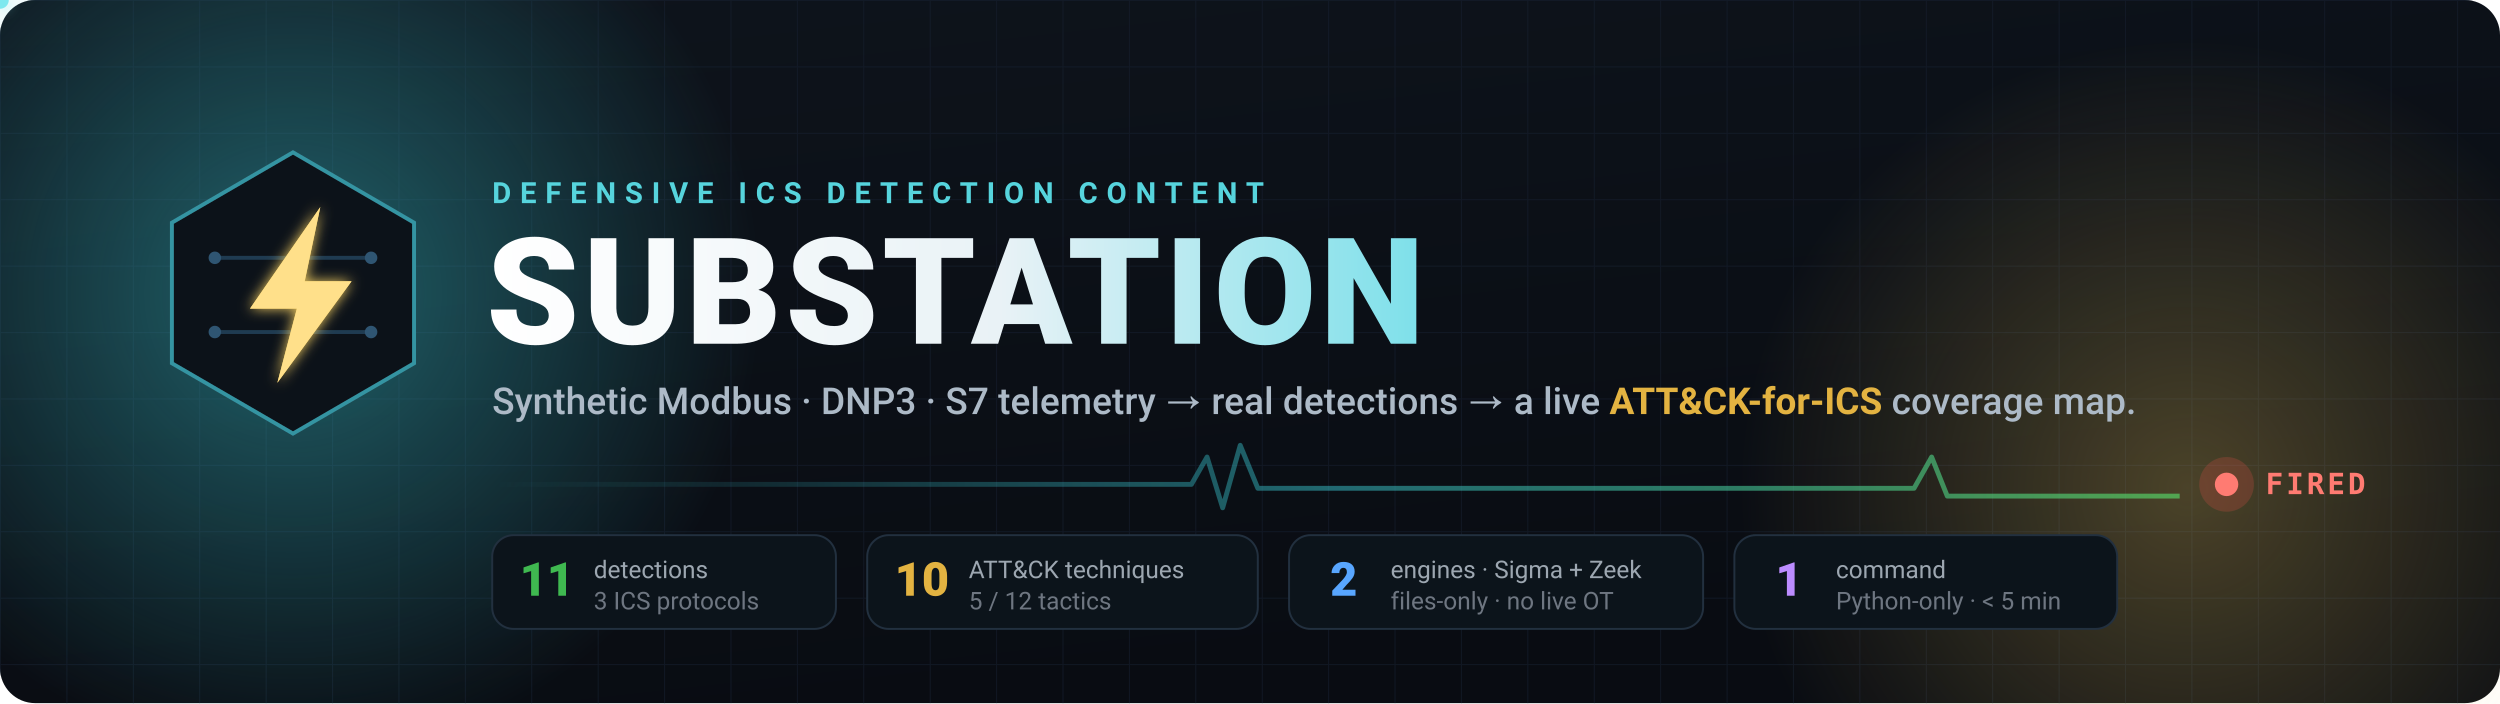
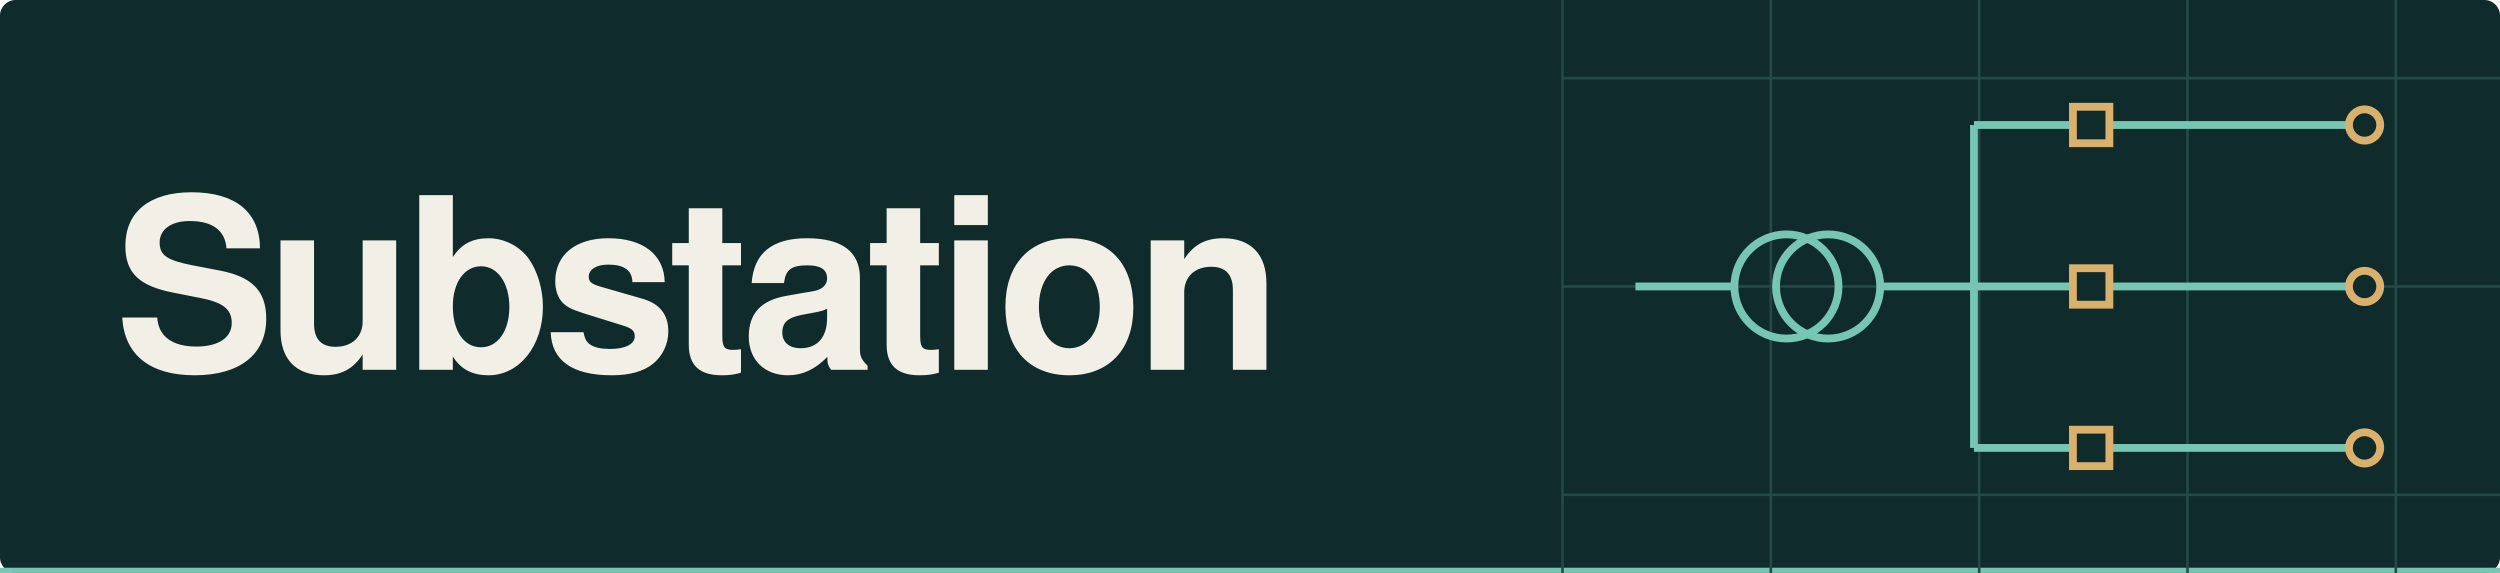
- <svg xmlns="http://www.w3.org/2000/svg" xmlns:xlink="http://www.w3.org/1999/xlink" width="1280" height="360" viewBox="0 0 1280 360" role="img" aria-label="Substation — a defensive ICS detection-content pack for Modbus, DNP3 and Siemens S7, mapped to MITRE ATT&amp;CK for ICS and validated without OT hardware.">
-   <defs>
-     <linearGradient id="bg" x1="0" y1="0" x2="0.4" y2="1">
-       <stop offset="0" stop-color="#0e141c" />
-       <stop offset="1" stop-color="#090c12" />
-     </linearGradient>
-     <linearGradient id="ink" x1="0" y1="0" x2="1" y2="0">
-       <stop offset="0" stop-color="#ffffff" />
-       <stop offset="0.55" stop-color="#e9f2f6" />
-       <stop offset="1" stop-color="#7fe0ea" />
-     </linearGradient>
-     <linearGradient id="trace" x1="0" y1="0" x2="1" y2="0">
-       <stop offset="0" stop-color="#39c5cf" stop-opacity="0" />
-       <stop offset="0.5" stop-color="#39c5cf" stop-opacity="0.55" />
-       <stop offset="1" stop-color="#56d364" stop-opacity="0.75" />
-     </linearGradient>
-     <radialGradient id="cyanGlow" cx="0.5" cy="0.5" r="0.5">
-       <stop offset="0" stop-color="#39c5cf" stop-opacity="0.45" />
-       <stop offset="1" stop-color="#39c5cf" stop-opacity="0" />
-     </radialGradient>
-     <radialGradient id="amberGlow" cx="0.5" cy="0.5" r="0.5">
-       <stop offset="0" stop-color="#f2cc60" stop-opacity="0.28" />
-       <stop offset="1" stop-color="#f2cc60" stop-opacity="0" />
-     </radialGradient>
-     <filter id="soft" x="-60%" y="-60%" width="220%" height="220%">
-       <feGaussianBlur stdDeviation="3.4" result="b" />
-       <feMerge>
-         <feMergeNode in="b" />
-         <feMergeNode in="SourceGraphic" />
-       </feMerge>
-     </filter>
-     <pattern id="grid" width="34" height="34" patternUnits="userSpaceOnUse">
-       <path d="M34 0H0V34" fill="none" stroke="#172030" stroke-width="1" />
-     </pattern>
-   </defs>
-   <rect width="1280" height="360" rx="18" fill="url(#bg)" />
-   <rect width="1280" height="360" rx="18" fill="url(#grid)" opacity="0.55" />
-   <circle cx="150" cy="150" r="240" fill="url(#cyanGlow)" />
-   <circle cx="1120" cy="250" r="230" fill="url(#amberGlow)" />
-   <path id="sig" d="M252 248 H610 l8 -14 l8 26 l9 -32 l9 22 H980 l9 -16 l8 20 H1116" fill="none" stroke="url(#trace)" stroke-width="2.5" stroke-linejoin="round" opacity="0.9" />
-   <circle r="4.5" fill="#7ee8ef" filter="url(#soft)">
-     <animateMotion dur="4.6s" repeatCount="indefinite" rotate="auto">
-       <mpath xlink:href="#sig" />
-     </animateMotion>
-   </circle>
-   <g transform="translate(1140 248)">
-     <circle r="14" fill="#f85149" opacity="0.20">
-       <animate attributeName="r" values="11;20;11" dur="2.4s" repeatCount="indefinite" />
-       <animate attributeName="opacity" values="0.30;0.05;0.30" dur="2.4s" repeatCount="indefinite" />
-     </circle>
-     <circle r="6" fill="#ff7b72" />
-     <text x="20" y="5" font-family="ui-monospace,SFMono-Regular,Menlo,Consolas,monospace" font-size="15" font-weight="700" fill="#ff7b72" letter-spacing="1.5">FIRED</text>
+ <svg xmlns="http://www.w3.org/2000/svg" width="960" height="220" viewBox="0 0 960 220" role="img" aria-labelledby="title desc">
+   <rect width="960" height="220" rx="6" fill="#102b2b" />
+   <path d="M0 219H960" stroke="#76c6b3" stroke-width="2" />
+   <g fill="none" stroke="#254946" stroke-width="1">
+     <path d="M600 0V220M680 0V220M760 0V220M840 0V220M920 0V220" />
+     <path d="M600 30H960M600 110H960M600 190H960" />
  </g>
-   <g transform="translate(150 150)">
-     <polygon points="0,-78 67.5,-39 67.5,39 0,78 -67.5,39 -67.5,-39" fill="none" stroke="#39c5cf" stroke-width="1.5" opacity="0">
-       <animate attributeName="opacity" values="0.55;0;0.55" dur="3s" repeatCount="indefinite" />
-       <animateTransform attributeName="transform" type="scale" values="1;1.28;1" dur="3s" repeatCount="indefinite" />
-     </polygon>
-     <polygon points="0,-72 62,-36 62,36 0,72 -62,36 -62,-36" fill="#0c1219" stroke="#2b3a4d" stroke-width="2" />
-     <polygon points="0,-72 62,-36 62,36 0,72 -62,36 -62,-36" fill="none" stroke="#39c5cf" stroke-width="2" opacity="0.65" />
-     <g stroke="#22425a" stroke-width="2" opacity="0.85">
-       <line x1="-40" y1="-18" x2="40" y2="-18" />
-       <line x1="-40" y1="20" x2="40" y2="20" />
-     </g>
-     <g fill="#2f5572">
-       <circle cx="-40" cy="-18" r="3.2" />
-       <circle cx="40" cy="-18" r="3.2" />
-       <circle cx="-40" cy="20" r="3.2" />
-       <circle cx="40" cy="20" r="3.2" />
-     </g>
-     <path d="M14,-44 L-22,8 L2,8 L-8,46 L30,-6 L6,-6 Z" fill="#f2cc60" filter="url(#soft)" />
-     <path d="M14,-44 L-22,8 L2,8 L-8,46 L30,-6 L6,-6 Z" fill="#ffe08a" />
+   <text x="44" y="142" fill="#f2efe6" font-family="-apple-system,BlinkMacSystemFont,'Segoe UI',Helvetica,Arial,sans-serif" font-size="92" font-weight="600" letter-spacing="-3">Substation</text>
+   <g fill="none" stroke="#76c6b3" stroke-width="3">
+     <path d="M628 110H666M722 110H758M758 48V172M758 48H902M758 110H902M758 172H902" />
+     <circle cx="686" cy="110" r="20" />
+     <circle cx="702" cy="110" r="20" />
  </g>
-   <text x="252" y="104" font-family="'Segoe UI',system-ui,-apple-system,Roboto,Helvetica,Arial,sans-serif" font-size="15" font-weight="700" letter-spacing="4.5" fill="#56d4dd">DEFENSIVE ICS DETECTION CONTENT</text>
-   <text x="249" y="176" font-family="'Segoe UI',system-ui,-apple-system,Roboto,Helvetica,Arial,sans-serif" font-size="76" font-weight="800" letter-spacing="2" fill="url(#ink)">SUBSTATION</text>
-   <text x="252" y="212" font-family="'Segoe UI',system-ui,-apple-system,Roboto,Helvetica,Arial,sans-serif" font-size="19" font-weight="500" fill="#adbac7">Synthetic Modbus · DNP3 · S7 telemetry → real detections → a live
-     <tspan fill="#e3b341" font-weight="700"> ATT&amp;CK-for-ICS</tspan> coverage map.</text>
-   <g font-family="'Segoe UI',system-ui,-apple-system,Roboto,Helvetica,Arial,sans-serif">
-     <g transform="translate(252 274)">
-       <rect width="176" height="48" rx="11" fill="#0c141b" stroke="#22303f" />
-       <text x="28" y="31" text-anchor="middle" font-size="24" font-weight="800" fill="#3fb950">11</text>
-       <text x="52" y="22" font-size="12.5" fill="#9da7b1">detections</text>
-       <text x="52" y="38" font-size="12.5" fill="#6e7681">3 ICS protocols</text>
-     </g>
-     <g transform="translate(444 274)">
-       <rect width="200" height="48" rx="11" fill="#0c141b" stroke="#22303f" />
-       <text x="28" y="31" text-anchor="middle" font-size="24" font-weight="800" fill="#e3b341">10</text>
-       <text x="52" y="22" font-size="12.5" fill="#9da7b1">ATT&amp;CK techniques</text>
-       <text x="52" y="38" font-size="12.5" fill="#6e7681">5 / 12 tactics</text>
-     </g>
-     <g transform="translate(660 274)">
-       <rect width="212" height="48" rx="11" fill="#0c141b" stroke="#22303f" />
-       <text x="28" y="31" text-anchor="middle" font-size="24" font-weight="800" fill="#58a6ff">2</text>
-       <text x="52" y="22" font-size="12.5" fill="#9da7b1">engines · Sigma + Zeek</text>
-       <text x="52" y="38" font-size="12.5" fill="#6e7681">files-only · no live OT</text>
-     </g>
-     <g transform="translate(888 274)">
-       <rect width="196" height="48" rx="11" fill="#0c141b" stroke="#22303f" />
-       <text x="28" y="31" text-anchor="middle" font-size="24" font-weight="800" fill="#bc8cff">1</text>
-       <text x="52" y="22" font-size="12.5" fill="#9da7b1">command</text>
-       <text x="52" y="38" font-size="12.5" fill="#6e7681">Python-only · &lt; 5 min</text>
-     </g>
+   <g fill="#102b2b" stroke="#d9b16d" stroke-width="3">
+     <path d="M796 41H810V55H796ZM796 103H810V117H796ZM796 165H810V179H796Z" />
+     <circle cx="908" cy="48" r="6" />
+     <circle cx="908" cy="110" r="6" />
+     <circle cx="908" cy="172" r="6" />
  </g>
</svg>
